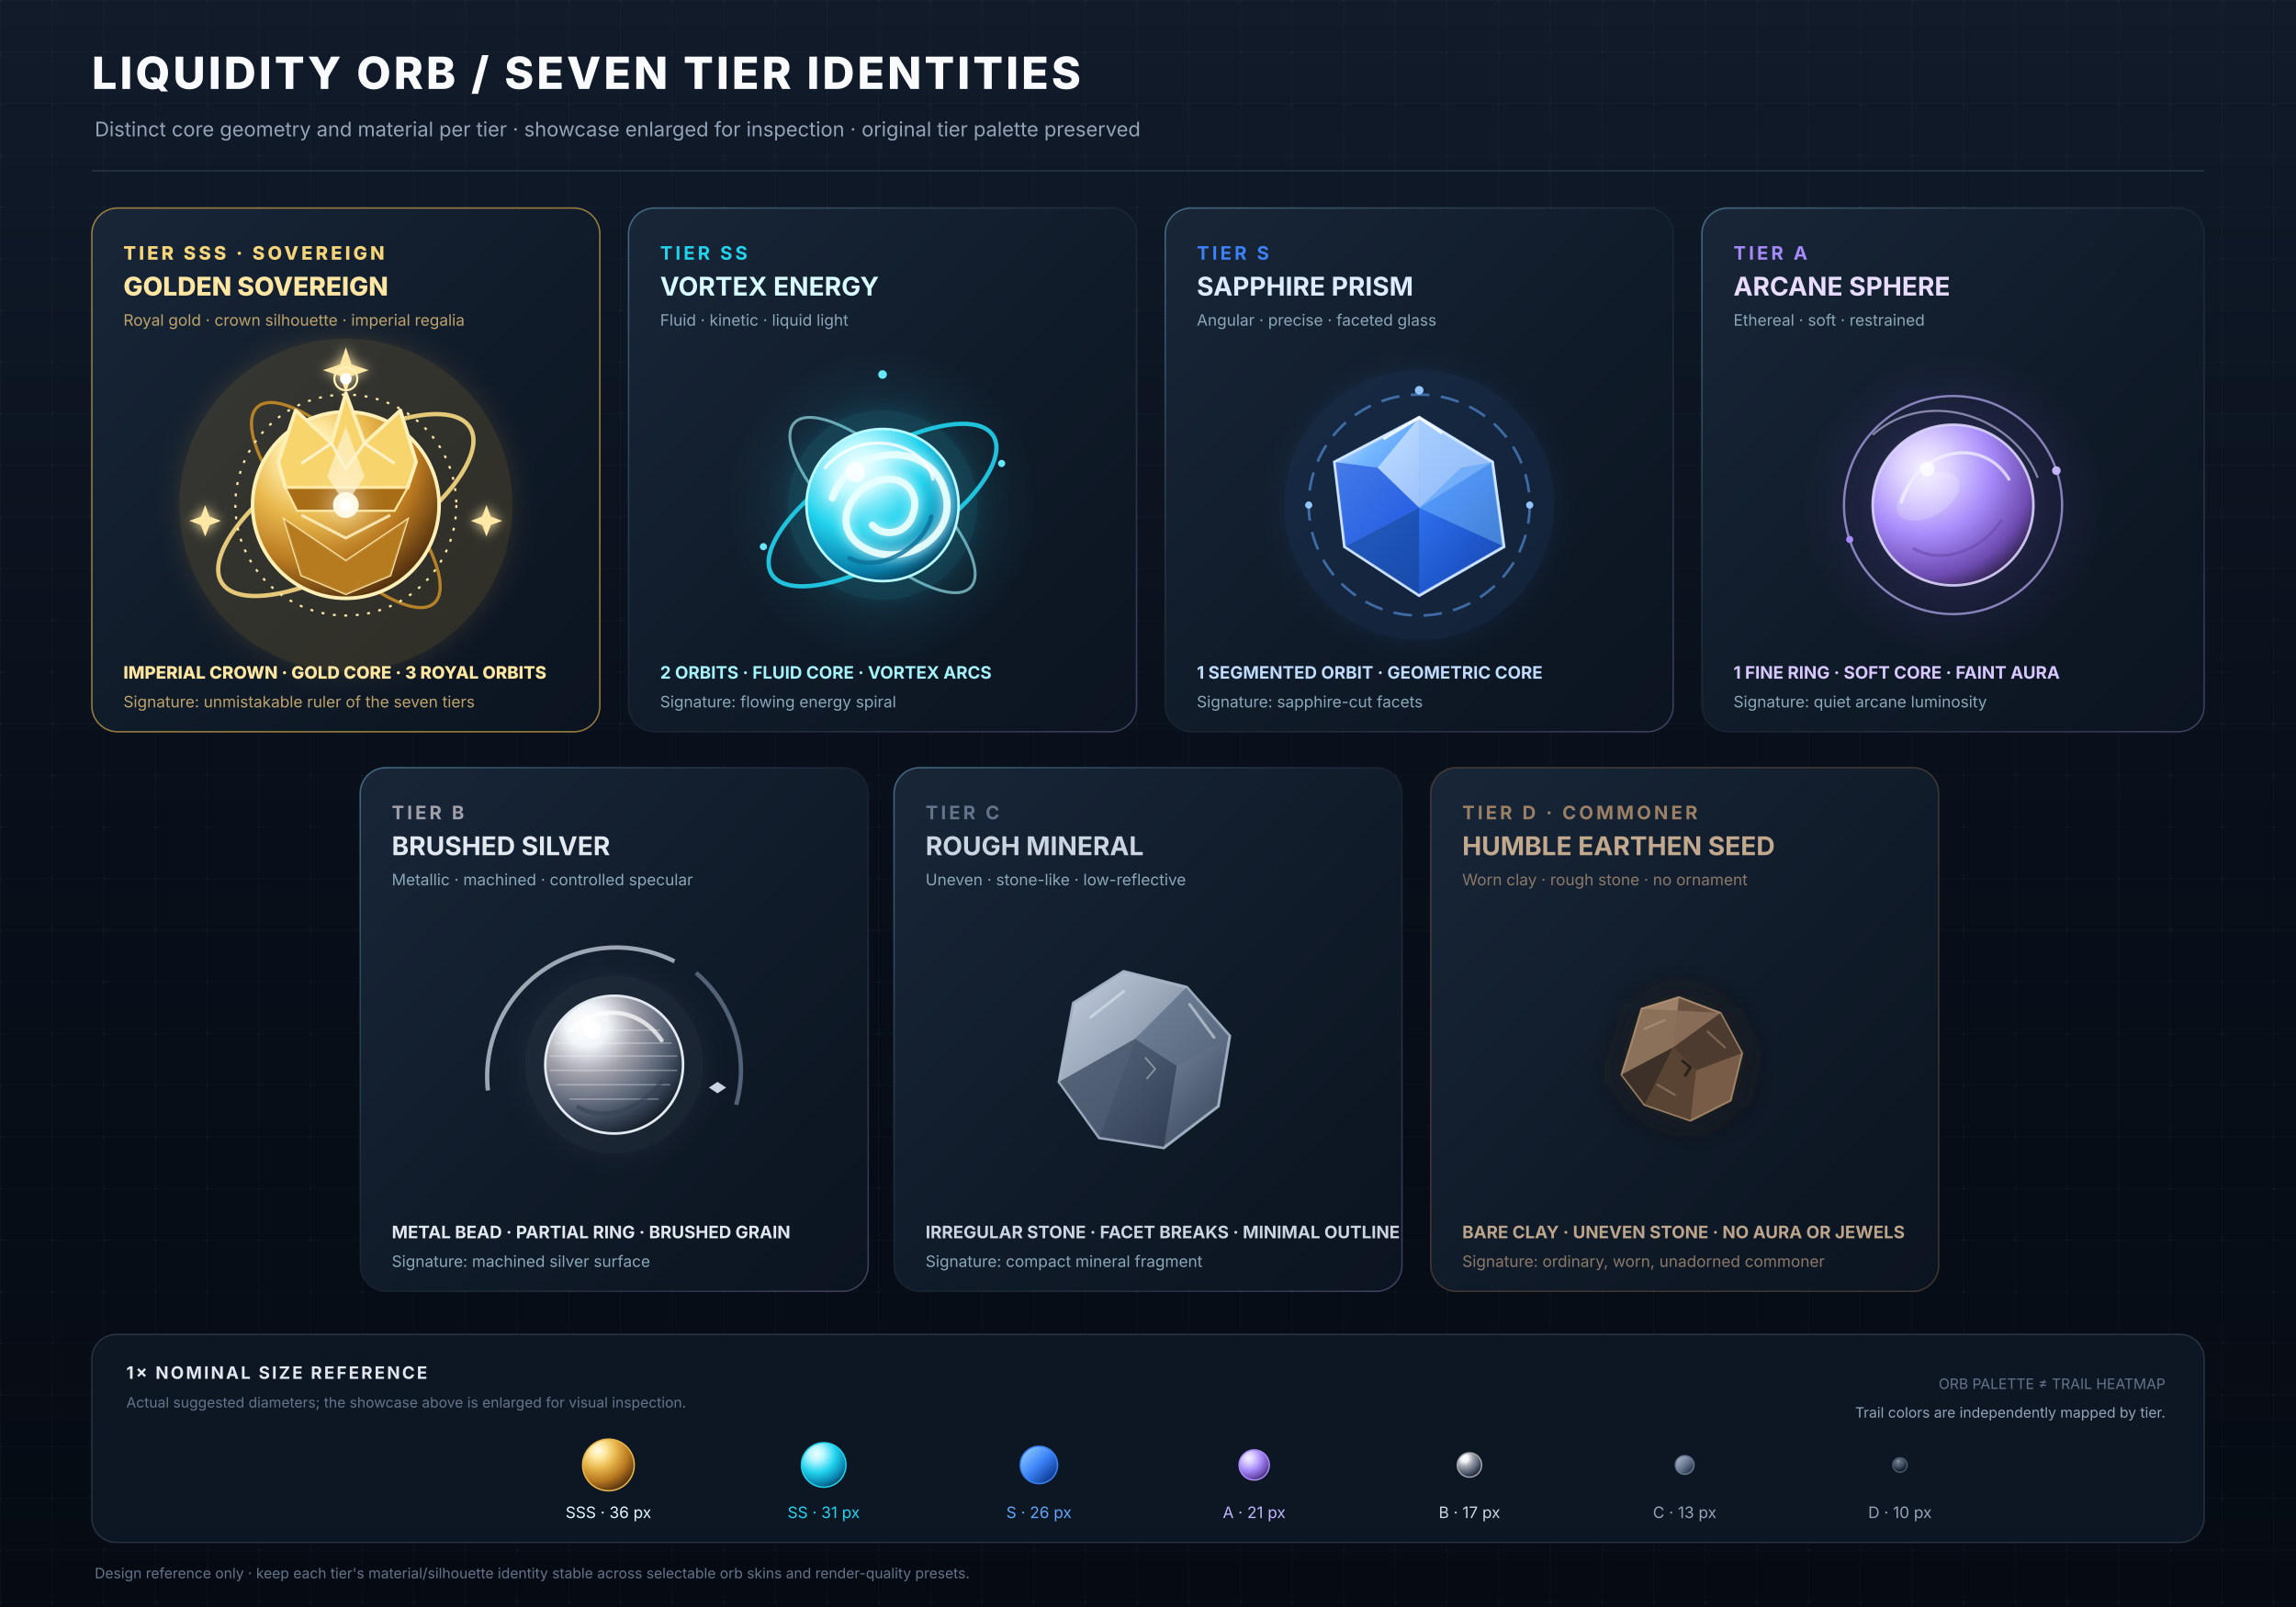
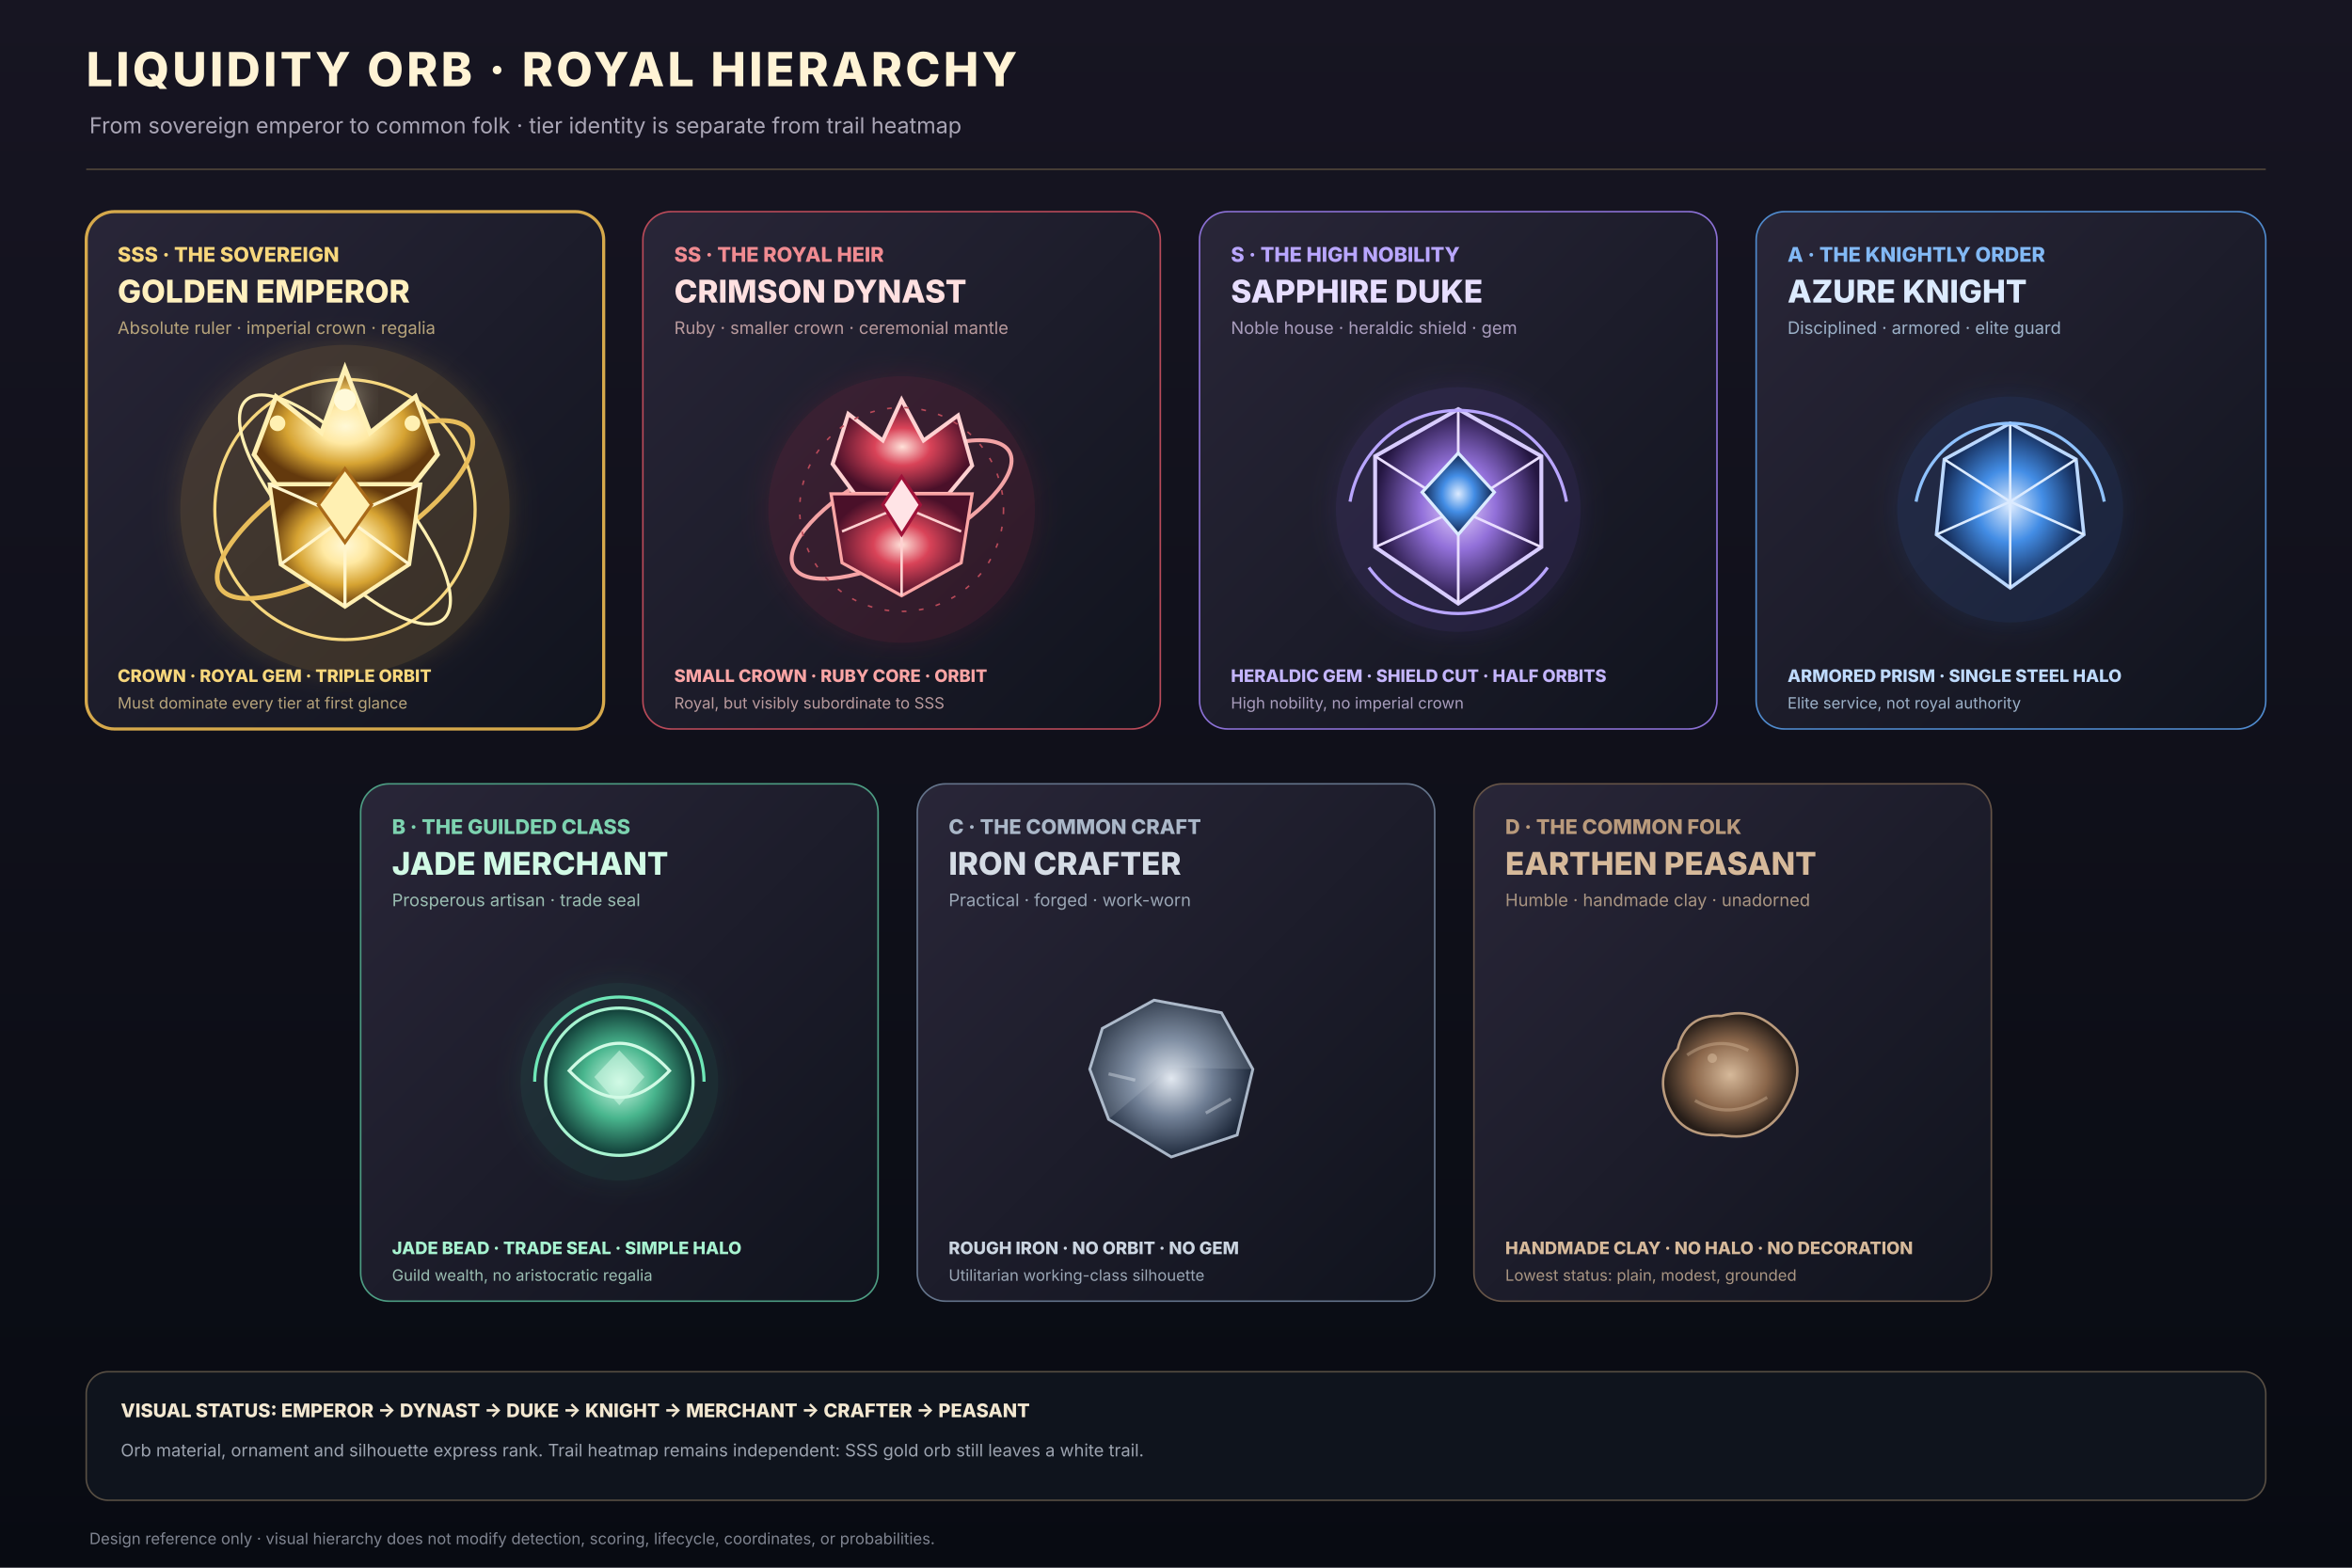
- <svg xmlns="http://www.w3.org/2000/svg" width="1600" height="1120" viewBox="0 0 1600 1120">
+ <svg xmlns="http://www.w3.org/2000/svg" width="1500" height="1000" viewBox="0 0 1500 1000">
  <defs>
-     <linearGradient id="bg" x1="0" y1="0" x2="0" y2="1">
-       <stop stop-color="#111B2A" />
-       <stop offset=".52" stop-color="#080F1A" />
-       <stop offset="1" stop-color="#060B13" />
+     <linearGradient id="bg" x2="0" y2="1">
+       <stop stop-color="#171522" />
+       <stop offset="1" stop-color="#080B12" />
    </linearGradient>
-     <linearGradient id="card" x1="0" y1="0" x2="1" y2="1">
-       <stop stop-color="#182638" />
-       <stop offset=".55" stop-color="#101B29" />
-       <stop offset="1" stop-color="#0B1420" />
+     <linearGradient id="card" x2="1" y2="1">
+       <stop stop-color="#292638" />
+       <stop offset="1" stop-color="#10131D" />
    </linearGradient>
-     <linearGradient id="stroke" x1="0" y1="0" x2="1" y2="1">
-       <stop stop-color="#8DDCFF" stop-opacity=".42" />
-       <stop offset=".5" stop-color="#64748B" stop-opacity=".12" />
-       <stop offset="1" stop-color="#C4B5FD" stop-opacity=".3" />
-     </linearGradient>
-     <radialGradient id="sss" cx="30%" cy="22%" r="82%">
-       <stop stop-color="#FFFBEA" />
-       <stop offset=".18" stop-color="#FFE9A3" />
-       <stop offset=".42" stop-color="#E8B84D" />
-       <stop offset=".72" stop-color="#B97920" />
-       <stop offset="1" stop-color="#58340F" />
+     <radialGradient id="g">
+       <stop stop-color="#FFF8D6" />
+       <stop offset=".3" stop-color="#FFE9A3" />
+       <stop offset=".65" stop-color="#D6A332" />
+       <stop offset="1" stop-color="#63390D" />
    </radialGradient>
-     <radialGradient id="ss" cx="34%" cy="25%" r="82%">
-       <stop stop-color="#F0FEFF" />
-       <stop offset=".2" stop-color="#B8F7FF" />
-       <stop offset=".52" stop-color="#22D3EE" />
-       <stop offset=".84" stop-color="#087EAA" />
-       <stop offset="1" stop-color="#07364E" />
+     <radialGradient id="r">
+       <stop stop-color="#FFE1D9" />
+       <stop offset=".4" stop-color="#D94358" />
+       <stop offset="1" stop-color="#4A1029" />
    </radialGradient>
-     <linearGradient id="sapphire" x1="0" y1="0" x2="1" y2="1">
+     <radialGradient id="p">
+       <stop stop-color="#E9D5FF" />
+       <stop offset=".45" stop-color="#9270D9" />
+       <stop offset="1" stop-color="#241641" />
+     </radialGradient>
+     <radialGradient id="b">
      <stop stop-color="#DCEBFF" />
-       <stop offset=".2" stop-color="#76B7FF" />
-       <stop offset=".5" stop-color="#3B82F6" />
-       <stop offset=".78" stop-color="#1749A7" />
-       <stop offset="1" stop-color="#0B204F" />
-     </linearGradient>
-     <radialGradient id="arcane" cx="32%" cy="27%" r="80%">
-       <stop stop-color="#F5F0FF" />
-       <stop offset=".2" stop-color="#DDD2FF" />
-       <stop offset=".52" stop-color="#A78BFA" />
-       <stop offset=".84" stop-color="#6D4BB1" />
-       <stop offset="1" stop-color="#30234F" />
+       <stop offset=".45" stop-color="#438DE5" />
+       <stop offset="1" stop-color="#10234C" />
    </radialGradient>
-     <radialGradient id="silver" cx="30%" cy="22%" r="84%">
-       <stop stop-color="#FFFFFF" />
-       <stop offset=".18" stop-color="#F1F5F9" />
-       <stop offset=".42" stop-color="#A1A1AA" />
-       <stop offset=".7" stop-color="#596477" />
-       <stop offset=".88" stop-color="#2D394A" />
-       <stop offset="1" stop-color="#151D29" />
+     <radialGradient id="j">
+       <stop stop-color="#D1FAE5" />
+       <stop offset=".5" stop-color="#48B58D" />
+       <stop offset="1" stop-color="#103B36" />
    </radialGradient>
-     <linearGradient id="mineral" x1="0" y1="0" x2="1" y2="1">
-       <stop stop-color="#CBD5E1" />
-       <stop offset=".23" stop-color="#94A3B8" />
-       <stop offset=".53" stop-color="#64748B" />
-       <stop offset=".79" stop-color="#334155" />
-       <stop offset="1" stop-color="#1B2635" />
-     </linearGradient>
-     <radialGradient id="shadow" cx="38%" cy="25%" r="75%">
-       <stop stop-color="#A1A1AA" />
-       <stop offset=".15" stop-color="#6B7280" />
-       <stop offset=".48" stop-color="#475569" />
-       <stop offset=".8" stop-color="#1E293B" />
-       <stop offset="1" stop-color="#080D16" />
+     <radialGradient id="i">
+       <stop stop-color="#E2E8F0" />
+       <stop offset=".5" stop-color="#718096" />
+       <stop offset="1" stop-color="#1E293B" />
    </radialGradient>
-     <radialGradient id="auraCyan">
-       <stop stop-color="#67E8F9" stop-opacity=".3" />
-       <stop offset=".6" stop-color="#22D3EE" stop-opacity=".1" />
-       <stop offset="1" stop-color="#22D3EE" stop-opacity="0" />
+     <radialGradient id="c">
+       <stop stop-color="#D6B99A" />
+       <stop offset=".55" stop-color="#8B674B" />
+       <stop offset="1" stop-color="#261D18" />
    </radialGradient>
-     <radialGradient id="auraViolet">
-       <stop stop-color="#A78BFA" stop-opacity=".28" />
-       <stop offset=".65" stop-color="#8B5CF6" stop-opacity=".08" />
-       <stop offset="1" stop-color="#8B5CF6" stop-opacity="0" />
-     </radialGradient>
-     <filter id="glow" x="-120%" y="-120%" width="340%" height="340%">
-       <feGaussianBlur stdDeviation="9" result="blur" />
+     <filter id="glow" x="-100%" y="-100%" width="300%" height="300%">
+       <feGaussianBlur stdDeviation="9" result="x" />
      <feMerge>
-         <feMergeNode in="blur" />
+         <feMergeNode in="x" />
        <feMergeNode in="SourceGraphic" />
      </feMerge>
    </filter>
-     <filter id="soft" x="-100%" y="-100%" width="300%" height="300%">
-       <feGaussianBlur stdDeviation="4" result="blur" />
-       <feMerge>
-         <feMergeNode in="blur" />
-         <feMergeNode in="SourceGraphic" />
-       </feMerge>
-     </filter>
-     <filter id="shadowFilter" x="-100%" y="-100%" width="300%" height="300%">
-       <feGaussianBlur stdDeviation="12" />
-     </filter>
-     <pattern id="microgrid" width="36" height="36" patternUnits="userSpaceOnUse">
-       <path d="M36 0H0V36" fill="none" stroke="#8FB6D9" stroke-opacity=".035" stroke-width="1" />
-       <circle cx="0" cy="0" r="1" fill="#B8D8F0" opacity=".08" />
-     </pattern>
  </defs>
-   <rect width="1600" height="1120" fill="url(#bg)" />
-   <rect width="1600" height="1120" fill="url(#microgrid)" />
+   <rect width="1500" height="1000" fill="url(#bg)" />
  <g font-family="Inter,Segoe UI,Arial,sans-serif">
-     <text x="64" y="62" fill="#F8FAFC" font-size="31" font-weight="800" letter-spacing="2">LIQUIDITY ORB / SEVEN TIER IDENTITIES</text>
-     <text x="66" y="95" fill="#94A3B8" font-size="14">Distinct core geometry and material per tier · showcase enlarged for inspection · original tier palette preserved</text>
-     <path d="M64 119H1536" stroke="#334155" stroke-opacity=".65" />
-     <g transform="translate(64 145)">
-       <rect width="354" height="365" rx="18" fill="url(#card)" stroke="#D6A84B" stroke-opacity=".7" />
-       <text x="22" y="36" fill="#F5D47A" font-size="13" font-weight="800" letter-spacing="2">TIER SSS · SOVEREIGN</text>
-       <text x="22" y="61" fill="#FFE7A3" font-size="18" font-weight="800">GOLDEN SOVEREIGN</text>
-       <text x="22" y="82" fill="#BDA36B" font-size="11">Royal gold · crown silhouette · imperial regalia</text>
-       <g transform="translate(177 207)">
-         <circle r="116" fill="#E6AC3A" opacity=".16" filter="url(#glow)" />
-         <ellipse rx="102" ry="39" transform="rotate(-32)" fill="none" stroke="#F8D982" stroke-width="3" stroke-opacity=".9" />
-         <ellipse rx="92" ry="31" transform="rotate(48)" fill="none" stroke="#C68A27" stroke-width="2.2" stroke-opacity=".9" />
-         <circle r="77" fill="none" stroke="#FFE8A6" stroke-width="1.5" stroke-dasharray="2 6" />
-         <circle r="65" fill="url(#sss)" stroke="#FFF0B8" stroke-width="2.5" />
-         <path d="M-47 -30L-35 -66L-10 -43L0 -78L13 -43L38 -66L49 -30L43 -12L-42 -12Z" fill="#F8D46D" stroke="#FFF0B8" stroke-width="2.5" stroke-linejoin="round" />
-         <path d="M-42 -12H43L34 4H-34Z" fill="#A86D16" stroke="#FFE6A0" stroke-width="1.5" />
-         <path d="M-31 -29L-10 -43L0 -25L13 -43L34 -29" fill="none" stroke="#FFF5D6" stroke-width="2" opacity=".9" />
-         <path d="M-43 10L0 39L43 10L31 49L0 62L-31 49Z" fill="#D69A2D" stroke="#FFE8A6" stroke-width="1.5" />
-         <path d="M-43 10L0 39L0 62L-31 49ZM43 10L0 39L0 62L31 49Z" fill="#A96E19" opacity=".7" />
-         <path d="M0 -55L13 -20L0 0L-13 -20Z" fill="#FFF4CF" opacity=".7" />
-         <path d="M-31 7L0 23L31 7" fill="none" stroke="#FFF1C2" stroke-width="2" opacity=".85" />
-         <circle r="9" fill="#FFF9E7" filter="url(#glow)" />
-         <circle r="4" fill="#FFFFFF" />
-         <g fill="#FFE8A6" filter="url(#soft)">
-           <path d="M0 -110l4 12 12 4-12 4-4 12-4-12-12-4 12-4z" />
-           <path d="M98 0l3 8 8 3-8 3-3 8-3-8-8-3 8-3z" />
-           <path d="M-98 0l3 8 8 3-8 3-3 8-3-8-8-3 8-3z" />
-         </g>
-         <circle cx="0" cy="-88" r="4" fill="#FFFFFF" />
-         <circle cx="0" cy="-88" r="8" fill="none" stroke="#FFF0B8" stroke-width="1.5" />
+     <text x="55" y="55" fill="#FFF3D5" font-size="30" font-weight="800" letter-spacing="2">LIQUIDITY ORB · ROYAL HIERARCHY</text>
+     <text x="57" y="85" fill="#A9A5B5" font-size="14">From sovereign emperor to common folk · tier identity is separate from trail heatmap</text>
+     <path d="M55 108H1445" stroke="#78664A" opacity=".6" />
+     <g transform="translate(55 135)">
+       <rect width="330" height="330" rx="18" fill="url(#card)" stroke="#D6A94B" stroke-width="2" />
+       <text x="20" y="32" fill="#F8D77C" font-size="13" font-weight="800">SSS · THE SOVEREIGN</text>
+       <text x="20" y="58" fill="#FFF0BE" font-size="20" font-weight="800">GOLDEN EMPEROR</text>
+       <text x="20" y="78" fill="#B7A47B" font-size="11">Absolute ruler · imperial crown · regalia</text>
+       <g transform="translate(165 190)">
+         <circle r="105" fill="#DCA83B" opacity=".18" filter="url(#glow)" />
+         <circle r="83" fill="none" stroke="#F6D77E" stroke-width="2" />
+         <ellipse rx="94" ry="32" transform="rotate(-32)" fill="none" stroke="#E8BD5B" stroke-width="3" />
+         <ellipse rx="94" ry="32" transform="rotate(48)" fill="none" stroke="#FFF0B2" stroke-width="2" />
+         <path d="M-58 -35L-44 -72L-15 -49L0 -90L16 -49L45 -72L59 -35L44 -16H-44Z" fill="url(#g)" stroke="#FFF0B2" stroke-width="3" />
+         <circle cy="-70" r="7" fill="#FFF9D9" filter="url(#glow)" />
+         <circle cx="-43" cy="-55" r="5" fill="#FFF0B2" />
+         <circle cx="43" cy="-55" r="5" fill="#FFF0B2" />
+         <path d="M-48 -16L-41 35L0 62L41 35L48 -16Z" fill="url(#g)" stroke="#FFF0B2" stroke-width="2.5" />
+         <path d="M-48 -16L0 5L48 -16M-41 35L0 5L41 35M0 5V62" fill="none" stroke="#FFF5CC" stroke-width="2" />
+         <path d="M-17 -3L0 -26L17 -3L0 21Z" fill="#FFF0B2" stroke="#A96A19" stroke-width="2" />
      </g>
-       <text x="22" y="328" fill="#FFE6A0" font-size="12" font-weight="800">IMPERIAL CROWN · GOLD CORE · 3 ROYAL ORBITS</text>
-       <text x="22" y="348" fill="#BDA36B" font-size="11">Signature: unmistakable ruler of the seven tiers</text>
+       <text x="20" y="300" fill="#F8D77C" font-size="11" font-weight="800">CROWN · ROYAL GEM · TRIPLE ORBIT</text>
+       <text x="20" y="317" fill="#B7A47B" font-size="10">Must dominate every tier at first glance</text>
    </g>
-     <g transform="translate(438 145)">
-       <rect width="354" height="365" rx="18" fill="url(#card)" stroke="url(#stroke)" />
-       <text x="22" y="36" fill="#22D3EE" font-size="13" font-weight="700" letter-spacing="2">TIER SS</text>
-       <text x="22" y="61" fill="#D7FBFF" font-size="18" font-weight="750">VORTEX ENERGY</text>
-       <text x="22" y="82" fill="#8AA8B9" font-size="11">Fluid · kinetic · liquid light</text>
-       <g transform="translate(177 207)">
-         <circle r="108" fill="url(#auraCyan)" opacity=".8" />
-         <ellipse rx="91" ry="35" transform="rotate(-32)" fill="none" stroke="#22D3EE" stroke-opacity=".9" stroke-width="3" />
-         <ellipse rx="84" ry="29" transform="rotate(43)" fill="none" stroke="#A5F3FC" stroke-opacity=".62" stroke-width="2" />
-         <circle r="66" fill="#22D3EE" opacity=".12" filter="url(#glow)" />
-         <circle r="53" fill="url(#ss)" stroke="#B9FAFF" stroke-width="1.8" />
-         <path d="M-35 -5C-21 -43 32 -45 43 -11C55 23 10 48 -17 27C-36 12 -20 -16 3 -18C18 -19 26 -6 21 7C17 20 1 23 -7 14" fill="none" stroke="#E7FEFF" stroke-opacity=".95" stroke-width="5" stroke-linecap="round" filter="url(#soft)" />
-         <path d="M-40 -26C-12 -57 31 -41 35 -18" fill="none" stroke="#FFFFFF" stroke-opacity=".8" stroke-width="2.2" stroke-linecap="round" />
-         <path d="M-23 37C-2 48 29 29 34 8" fill="none" stroke="#0A6F96" stroke-opacity=".8" stroke-width="3" stroke-linecap="round" />
-         <circle cx="-19" cy="-23" r="7" fill="#FFFFFF" opacity=".75" />
-         <g fill="#67E8F9">
-           <circle cx="0" cy="-91" r="3" />
-           <circle cx="83" cy="-29" r="2.5" />
-           <circle cx="-83" cy="29" r="2.5" />
-         </g>
+     <g transform="translate(410 135)">
+       <rect width="330" height="330" rx="18" fill="url(#card)" stroke="#B94A59" />
+       <text x="20" y="32" fill="#F08B91" font-size="13" font-weight="800">SS · THE ROYAL HEIR</text>
+       <text x="20" y="58" fill="#FFE0E0" font-size="20" font-weight="800">CRIMSON DYNAST</text>
+       <text x="20" y="78" fill="#B99A9D" font-size="11">Ruby · smaller crown · ceremonial mantle</text>
+       <g transform="translate(165 190)">
+         <circle r="85" fill="#C02645" opacity=".16" filter="url(#glow)" />
+         <ellipse rx="78" ry="28" transform="rotate(-28)" fill="none" stroke="#F3A3A5" stroke-width="2.5" />
+         <path d="M-44 -29L-34 -61L-12 -44L0 -70L14 -44L36 -60L45 -28L30 -10H-30Z" fill="url(#r)" stroke="#FFD1D1" stroke-width="2.5" />
+         <path d="M-45 -10L-38 34L0 55L38 34L45 -10Z" fill="url(#r)" stroke="#FCA5A5" stroke-width="2" />
+         <path d="M-38 14L0 -2L38 14M0 -2V55" stroke="#FFD1D1" fill="none" stroke-width="1.6" />
+         <path d="M-12 -3L0 -21L12 -3L0 16Z" fill="#FFE4E6" stroke="#9F1239" stroke-width="2" />
+         <circle r="65" fill="none" stroke="#B94A59" stroke-dasharray="3 8" />
      </g>
-       <text x="22" y="328" fill="#A5F3FC" font-size="12" font-weight="700">2 ORBITS · FLUID CORE · VORTEX ARCS</text>
-       <text x="22" y="348" fill="#8AA8B9" font-size="11">Signature: flowing energy spiral</text>
+       <text x="20" y="300" fill="#FCA5A5" font-size="11" font-weight="800">SMALL CROWN · RUBY CORE · ORBIT</text>
+       <text x="20" y="317" fill="#B99A9D" font-size="10">Royal, but visibly subordinate to SSS</text>
    </g>
-     <g transform="translate(812 145)">
-       <rect width="354" height="365" rx="18" fill="url(#card)" stroke="url(#stroke)" />
-       <text x="22" y="36" fill="#3B82F6" font-size="13" font-weight="700" letter-spacing="2">TIER S</text>
-       <text x="22" y="61" fill="#DCEBFF" font-size="18" font-weight="750">SAPPHIRE PRISM</text>
-       <text x="22" y="82" fill="#8AA8B9" font-size="11">Angular · precise · faceted glass</text>
-       <g transform="translate(177 207)">
-         <circle r="94" fill="#3B82F6" opacity=".1" filter="url(#glow)" />
-         <circle r="77" fill="none" stroke="#60A5FA" stroke-opacity=".55" stroke-width="1.8" stroke-dasharray="13 8" />
-         <path d="M0 -61L51 -30L59 29L0 63L-52 29L-59 -30Z" fill="url(#sapphire)" stroke="#A9D0FF" stroke-width="2.2" />
-         <path d="M0 -61L0 2L51 -30Z" fill="#BFDBFE" fill-opacity=".72" />
-         <path d="M0 -61L-29 -26L0 2Z" fill="#FFFFFF" fill-opacity=".5" />
-         <path d="M-59 -30L-29 -26L0 2L-52 29Z" fill="#1D4ED8" fill-opacity=".62" />
-         <path d="M51 -30L29 -26L0 2L59 29Z" fill="#60A5FA" fill-opacity=".65" />
-         <path d="M-52 29L0 2L0 63Z" fill="#1749A7" fill-opacity=".8" />
-         <path d="M59 29L0 2L0 63Z" fill="#2563EB" fill-opacity=".52" />
-         <path d="M-59 -30L0 -61L51 -30L59 29L0 63L-52 29Z" fill="none" stroke="#DBEAFE" stroke-opacity=".88" stroke-width="1.4" />
-         <path d="M-25 -46L0 -61L16 -50" fill="none" stroke="#FFFFFF" stroke-width="2" stroke-opacity=".8" />
-         <g fill="#93C5FD">
-           <circle cx="0" cy="-80" r="3" />
-           <circle cx="77" cy="0" r="2.5" />
-           <circle cx="-77" cy="0" r="2.5" />
-         </g>
+     <g transform="translate(765 135)">
+       <rect width="330" height="330" rx="18" fill="url(#card)" stroke="#8B70D5" />
+       <text x="20" y="32" fill="#B9A6FF" font-size="13" font-weight="800">S · THE HIGH NOBILITY</text>
+       <text x="20" y="58" fill="#E7DEFF" font-size="20" font-weight="800">SAPPHIRE DUKE</text>
+       <text x="20" y="78" fill="#A99DBD" font-size="11">Noble house · heraldic shield · gem</text>
+       <g transform="translate(165 190)">
+         <circle r="78" fill="#7251C8" opacity=".15" filter="url(#glow)" />
+         <path d="M0 -64L53 -34L53 24L0 60L-53 24L-53 -34Z" fill="url(#p)" stroke="#D8CCFF" stroke-width="2.5" />
+         <path d="M0 -64V60M-53 -34L0 0L53 -34M-53 24L0 0L53 24" fill="none" stroke="#E9DDFF" stroke-width="1.7" />
+         <path d="M0 -36L23 -11L0 16L-23 -11Z" fill="url(#b)" stroke="#DCEBFF" stroke-width="2" />
+         <path d="M-69 -5A70 70 0 0 1 69 -5M-57 37A70 70 0 0 0 57 37" fill="none" stroke="#B9A6FF" stroke-width="2" />
      </g>
-       <text x="22" y="328" fill="#BFDBFE" font-size="12" font-weight="700">1 SEGMENTED ORBIT · GEOMETRIC CORE</text>
-       <text x="22" y="348" fill="#8AA8B9" font-size="11">Signature: sapphire-cut facets</text>
+       <text x="20" y="300" fill="#C4B5FD" font-size="11" font-weight="800">HERALDIC GEM · SHIELD CUT · HALF ORBITS</text>
+       <text x="20" y="317" fill="#A99DBD" font-size="10">High nobility, no imperial crown</text>
    </g>
-     <g transform="translate(1186 145)">
-       <rect width="350" height="365" rx="18" fill="url(#card)" stroke="url(#stroke)" />
-       <text x="22" y="36" fill="#A78BFA" font-size="13" font-weight="700" letter-spacing="2">TIER A</text>
-       <text x="22" y="61" fill="#E9DDFF" font-size="18" font-weight="750">ARCANE SPHERE</text>
-       <text x="22" y="82" fill="#8AA8B9" font-size="11">Ethereal · soft · restrained</text>
-       <g transform="translate(175 207)">
-         <circle r="106" fill="url(#auraViolet)" />
-         <circle r="76" fill="none" stroke="#C4B5FD" stroke-opacity=".66" stroke-width="1.6" />
-         <path d="M-56 -49C-17 -83 43 -61 59 -19" fill="none" stroke="#DDD6FE" stroke-opacity=".55" stroke-width="1.5" />
-         <circle r="56" fill="url(#arcane)" stroke="#DDD6FE" stroke-opacity=".88" stroke-width="1.8" />
-         <ellipse cx="-12" cy="-14" rx="24" ry="14" transform="rotate(-30)" fill="#FFFFFF" opacity=".2" />
-         <path d="M-36 -2C-25 -39 20 -49 39 -18" fill="none" stroke="#F5F3FF" stroke-opacity=".72" stroke-width="2.2" stroke-linecap="round" />
-         <path d="M-28 30C-7 43 22 30 34 10" fill="none" stroke="#6D4BB1" stroke-width="2" stroke-opacity=".65" />
-         <circle cx="-18" cy="-25" r="5" fill="#FFFFFF" opacity=".75" />
-         <circle cx="72" cy="-24" r="3" fill="#C4B5FD" />
-         <circle cx="-72" cy="24" r="2.5" fill="#A78BFA" />
+     <g transform="translate(1120 135)">
+       <rect width="325" height="330" rx="18" fill="url(#card)" stroke="#4F8ACD" />
+       <text x="20" y="32" fill="#82B9F5" font-size="13" font-weight="800">A · THE KNIGHTLY ORDER</text>
+       <text x="20" y="58" fill="#DCEBFF" font-size="20" font-weight="800">AZURE KNIGHT</text>
+       <text x="20" y="78" fill="#9CB1C8" font-size="11">Disciplined · armored · elite guard</text>
+       <g transform="translate(162 190)">
+         <circle r="72" fill="#3B82F6" opacity=".12" filter="url(#glow)" />
+         <path d="M0 -55L42 -32L47 16L0 50L-47 16L-42 -32Z" fill="url(#b)" stroke="#BBD8FF" stroke-width="2.2" />
+         <path d="M0 -55V50M-42 -32L0 -5L42 -32M-47 16L0 -5L47 16" fill="none" stroke="#DCEBFF" stroke-width="1.6" />
+         <path d="M-60 -5A61 61 0 0 1 60 -5" fill="none" stroke="#8FC2FF" stroke-width="2" />
      </g>
-       <text x="22" y="328" fill="#D8C8FF" font-size="12" font-weight="700">1 FINE RING · SOFT CORE · FAINT AURA</text>
-       <text x="22" y="348" fill="#8AA8B9" font-size="11">Signature: quiet arcane luminosity</text>
+       <text x="20" y="300" fill="#BFDBFE" font-size="11" font-weight="800">ARMORED PRISM · SINGLE STEEL HALO</text>
+       <text x="20" y="317" fill="#9CB1C8" font-size="10">Elite service, not royal authority</text>
    </g>
-     <g transform="translate(251 535)">
-       <rect width="354" height="365" rx="18" fill="url(#card)" stroke="url(#stroke)" />
-       <text x="22" y="36" fill="#A1A1AA" font-size="13" font-weight="700" letter-spacing="2">TIER B</text>
-       <text x="22" y="61" fill="#E2E8F0" font-size="18" font-weight="750">BRUSHED SILVER</text>
-       <text x="22" y="82" fill="#8AA8B9" font-size="11">Metallic · machined · controlled specular</text>
-       <g transform="translate(177 207)">
-         <path d="M-88 18A90 90 0 0 1 42 -72" fill="none" stroke="#CBD5E1" stroke-opacity=".75" stroke-width="3" />
-         <path d="M57 -64A89 89 0 0 1 85 28" fill="none" stroke="#64748B" stroke-opacity=".8" stroke-width="3" />
-         <circle r="62" fill="#94A3B8" opacity=".08" filter="url(#glow)" />
-         <circle r="48" fill="url(#silver)" stroke="#E2E8F0" stroke-width="1.8" />
-         <g stroke="#F8FAFC" stroke-opacity=".32" stroke-width="1">
-           <path d="M-34 -24L32 -24M-41 -15L40 -15M-45 -6L44 -6M-45 4L44 4M-40 14L39 14M-31 24L31 24" />
-         </g>
-         <path d="M-30 -24C-10 -43 18 -39 33 -17" fill="none" stroke="#FFFFFF" stroke-width="3" stroke-linecap="round" opacity=".72" />
-         <path d="M-26 29C-5 42 23 28 34 10" fill="none" stroke="#334155" stroke-width="3" opacity=".6" />
-         <circle cx="-15" cy="-24" r="6" fill="#FFFFFF" opacity=".85" />
-         <path d="M72 12l6 4-6 4-6-4z" fill="#CBD5E1" />
+     <g transform="translate(230 500)">
+       <rect width="330" height="330" rx="18" fill="url(#card)" stroke="#4D9D83" />
+       <text x="20" y="32" fill="#7DD3B0" font-size="13" font-weight="800">B · THE GUILDED CLASS</text>
+       <text x="20" y="58" fill="#D1FAE5" font-size="20" font-weight="800">JADE MERCHANT</text>
+       <text x="20" y="78" fill="#9ABDB1" font-size="11">Prosperous artisan · trade seal</text>
+       <g transform="translate(165 190)">
+         <circle r="63" fill="#34D399" opacity=".1" filter="url(#glow)" />
+         <circle r="47" fill="url(#j)" stroke="#A7F3D0" stroke-width="2" />
+         <path d="M-32 -7Q0 -42 32 -7Q0 27 -32 -7Z" fill="none" stroke="#D1FAE5" stroke-width="2" />
+         <path d="M-54 0A54 54 0 0 1 54 0" fill="none" stroke="#6EE7B7" stroke-width="2" />
+         <path d="M-16 -3L0 -20L16 -3L0 15Z" fill="#D1FAE5" opacity=".55" />
      </g>
-       <text x="22" y="328" fill="#E2E8F0" font-size="12" font-weight="700">METAL BEAD · PARTIAL RING · BRUSHED GRAIN</text>
-       <text x="22" y="348" fill="#8AA8B9" font-size="11">Signature: machined silver surface</text>
+       <text x="20" y="300" fill="#A7F3D0" font-size="11" font-weight="800">JADE BEAD · TRADE SEAL · SIMPLE HALO</text>
+       <text x="20" y="317" fill="#9ABDB1" font-size="10">Guild wealth, no aristocratic regalia</text>
    </g>
-     <g transform="translate(623 535)">
-       <rect width="354" height="365" rx="18" fill="url(#card)" stroke="url(#stroke)" />
-       <text x="22" y="36" fill="#64748B" font-size="13" font-weight="700" letter-spacing="2">TIER C</text>
-       <text x="22" y="61" fill="#CBD5E1" font-size="18" font-weight="750">ROUGH MINERAL</text>
-       <text x="22" y="82" fill="#8AA8B9" font-size="11">Uneven · stone-like · low-reflective</text>
-       <g transform="translate(177 207)">
-         <path d="M-52 -43L-17 -65L27 -54L57 -20L49 29L11 58L-34 51L-62 12Z" fill="url(#mineral)" stroke="#94A3B8" stroke-width="2" />
-         <path d="M-52 -43L-17 -65L-9 -18L-62 12Z" fill="#CBD5E1" opacity=".38" />
-         <path d="M-17 -65L27 -54L-9 -18Z" fill="#E2E8F0" opacity=".28" />
-         <path d="M27 -54L57 -20L20 1L-9 -18Z" fill="#64748B" opacity=".65" />
-         <path d="M-62 12L-9 -18L-34 51Z" fill="#475569" opacity=".8" />
-         <path d="M-9 -18L20 1L11 58L-34 51Z" fill="#334155" opacity=".62" />
-         <path d="M20 1L57 -20L49 29L11 58Z" fill="#94A3B8" opacity=".28" />
-         <path d="M-40 -33L-17 -51M29 -42L46 -19" stroke="#E2E8F0" stroke-opacity=".55" stroke-width="2" stroke-linecap="round" />
-         <path d="M-52 -43L-17 -65L27 -54L57 -20L49 29L11 58L-34 51L-62 12Z" fill="none" stroke="#A3B2C4" stroke-opacity=".75" stroke-width="1.2" />
-         <path d="M-2 -5L5 3L-1 10" stroke="#CBD5E1" stroke-opacity=".5" fill="none" stroke-width="1.2" />
+     <g transform="translate(585 500)">
+       <rect width="330" height="330" rx="18" fill="url(#card)" stroke="#64748B" />
+       <text x="20" y="32" fill="#AAB7C8" font-size="13" font-weight="800">C · THE COMMON CRAFT</text>
+       <text x="20" y="58" fill="#D5DCE5" font-size="20" font-weight="800">IRON CRAFTER</text>
+       <text x="20" y="78" fill="#9AA6B5" font-size="11">Practical · forged · work-worn</text>
+       <g transform="translate(165 190)">
+         <path d="M-47 -34L-14 -52L29 -44L49 -8L39 34L-3 48L-43 24L-55 -8Z" fill="url(#i)" stroke="#AAB7C8" stroke-width="1.8" />
+         <path d="M-47 -34L-14 -52L-4 -9L-55 -8ZM-14 -52L29 -44L-4 -9ZM29 -44L49 -8L-4 -9ZM-55 -8L-4 -9L-43 24Z" fill="#CBD5E1" opacity=".17" />
+         <path d="M-43 -5L-26 -1M19 20L35 11" stroke="#E2E8F0" stroke-width="2" opacity=".4" />
      </g>
-       <text x="22" y="328" fill="#CBD5E1" font-size="12" font-weight="700">IRREGULAR STONE · FACET BREAKS · MINIMAL OUTLINE</text>
-       <text x="22" y="348" fill="#8AA8B9" font-size="11">Signature: compact mineral fragment</text>
+       <text x="20" y="300" fill="#CBD5E1" font-size="11" font-weight="800">ROUGH IRON · NO ORBIT · NO GEM</text>
+       <text x="20" y="317" fill="#9AA6B5" font-size="10">Utilitarian working-class silhouette</text>
    </g>
-     <g transform="translate(997 535)">
-       <rect width="354" height="365" rx="18" fill="url(#card)" stroke="#80634B" stroke-opacity=".45" />
-       <text x="22" y="36" fill="#9B8065" font-size="13" font-weight="700" letter-spacing="2">TIER D · COMMONER</text>
-       <text x="22" y="61" fill="#C2A98D" font-size="18" font-weight="750">HUMBLE EARTHEN SEED</text>
-       <text x="22" y="82" fill="#8A7969" font-size="11">Worn clay · rough stone · no ornament</text>
-       <g transform="translate(177 207)">
-         <path d="M-42 -12L-31 -43L-3 -51L29 -39L44 -8L35 28L4 43L-31 31L-48 8Z" fill="#211A16" opacity=".7" filter="url(#shadowFilter)" />
-         <path d="M-38 -12L-30 -39L-4 -47L25 -36L40 -8L32 25L4 39L-28 28L-44 7Z" fill="#6B5140" stroke="#9A7B61" stroke-width="1.4" />
-         <path d="M-38 -12L-30 -39L-4 -47L-8 -12L-44 7Z" fill="#A58A70" opacity=".55" />
-         <path d="M-30 -39L25 -36L-8 -12L-4 -47Z" fill="#C0A184" opacity=".34" />
-         <path d="M25 -36L40 -8L8 4L-8 -12Z" fill="#49372B" opacity=".85" />
-         <path d="M-44 7L-8 -12L-28 28Z" fill="#3D3028" />
-         <path d="M-8 -12L8 4L4 39L-28 28Z" fill="#594333" />
-         <path d="M8 4L40 -8L32 25L4 39Z" fill="#80634B" opacity=".65" />
-         <path d="M-30 -39L-4 -47L25 -36L40 -8L32 25L4 39L-28 28L-44 7Z" fill="none" stroke="#B09579" stroke-opacity=".45" stroke-width="1" />
-         <path d="M-28 -25L-14 -31M16 -23L28 -12M-19 14L-7 21" stroke="#D0B397" stroke-opacity=".35" stroke-width="1.5" stroke-linecap="round" />
-         <path d="M-2 -3L4 2L0 8" stroke="#2B211B" fill="none" stroke-width="2" />
+     <g transform="translate(940 500)">
+       <rect width="330" height="330" rx="18" fill="url(#card)" stroke="#665447" />
+       <text x="20" y="32" fill="#B99A7C" font-size="13" font-weight="800">D · THE COMMON FOLK</text>
+       <text x="20" y="58" fill="#D6B99A" font-size="20" font-weight="800">EARTHEN PEASANT</text>
+       <text x="20" y="78" fill="#A99582" font-size="11">Humble · handmade clay · unadorned</text>
+       <g transform="translate(165 190)">
+         <path d="M-35 -21Q-30 -43 -7 -42Q16 -49 34 -27Q49 -8 33 17Q19 39 -7 34Q-35 36 -43 10Q-48 -7 -35 -21Z" fill="url(#c)" stroke="#B99A7C" stroke-width="1.6" />
+         <path d="M-29 -17Q-10 -30 10 -20M-24 12Q-2 25 22 10" fill="none" stroke="#E1C5A7" stroke-width="2" opacity=".35" />
+         <circle cx="-13" cy="-15" r="3" fill="#E1C5A7" opacity=".45" />
      </g>
-       <text x="22" y="328" fill="#BDA58C" font-size="12" font-weight="700">BARE CLAY · UNEVEN STONE · NO AURA OR JEWELS</text>
-       <text x="22" y="348" fill="#8A7969" font-size="11">Signature: ordinary, worn, unadorned commoner</text>
+       <text x="20" y="300" fill="#D6B99A" font-size="11" font-weight="800">HANDMADE CLAY · NO HALO · NO DECORATION</text>
+       <text x="20" y="317" fill="#A99582" font-size="10">Lowest status: plain, modest, grounded</text>
    </g>
-     <g transform="translate(64 930)">
-       <rect width="1472" height="145" rx="17" fill="#0D1724" stroke="#334155" stroke-opacity=".7" />
-       <text x="24" y="31" fill="#E2E8F0" font-size="12" font-weight="750" letter-spacing="1.4">1× NOMINAL SIZE REFERENCE</text>
-       <text x="24" y="51" fill="#64748B" font-size="10">Actual suggested diameters; the showcase above is enlarged for visual inspection.</text>
-       <g font-size="11" text-anchor="middle">
-         <circle cx="360" cy="91" r="18" fill="url(#sss)" stroke="#E8B84D" />
-         <text x="360" y="128" fill="#E0F7FF">SSS · 36 px</text>
-         <circle cx="510" cy="91" r="15.5" fill="url(#ss)" stroke="#22D3EE" />
-         <text x="510" y="128" fill="#22D3EE">SS · 31 px</text>
-         <circle cx="660" cy="91" r="13" fill="url(#sapphire)" stroke="#3B82F6" />
-         <text x="660" y="128" fill="#60A5FA">S · 26 px</text>
-         <circle cx="810" cy="91" r="10.5" fill="url(#arcane)" stroke="#A78BFA" />
-         <text x="810" y="128" fill="#C4B5FD">A · 21 px</text>
-         <circle cx="960" cy="91" r="8.5" fill="url(#silver)" stroke="#A1A1AA" />
-         <text x="960" y="128" fill="#CBD5E1">B · 17 px</text>
-         <circle cx="1110" cy="91" r="6.5" fill="url(#mineral)" stroke="#64748B" />
-         <text x="1110" y="128" fill="#94A3B8">C · 13 px</text>
-         <circle cx="1260" cy="91" r="5" fill="url(#shadow)" stroke="#475569" />
-         <text x="1260" y="128" fill="#94A3B8">D · 10 px</text>
-       </g>
-       <text x="1445" y="38" text-anchor="end" fill="#64748B" font-size="10">ORB PALETTE ≠ TRAIL HEATMAP</text>
-       <text x="1445" y="58" text-anchor="end" fill="#94A3B8" font-size="10">Trail colors are independently mapped by tier.</text>
+     <g transform="translate(55 875)">
+       <rect width="1390" height="82" rx="14" fill="#10141D" stroke="#5B5145" opacity=".95" />
+       <text x="22" y="29" fill="#F3E8D1" font-size="12" font-weight="800">VISUAL STATUS: EMPEROR → DYNAST → DUKE → KNIGHT → MERCHANT → CRAFTER → PEASANT</text>
+       <text x="22" y="54" fill="#9CA3AF" font-size="11">Orb material, ornament and silhouette express rank. Trail heatmap remains independent: SSS gold orb still leaves a white trail.</text>
    </g>
-     <text x="66" y="1100" fill="#64748B" font-size="10">Design reference only · keep each tier's material/silhouette identity stable across selectable orb skins and render-quality presets.</text>
+     <text x="57" y="985" fill="#7F8490" font-size="10">Design reference only · visual hierarchy does not modify detection, scoring, lifecycle, coordinates, or probabilities.</text>
  </g>
</svg>
